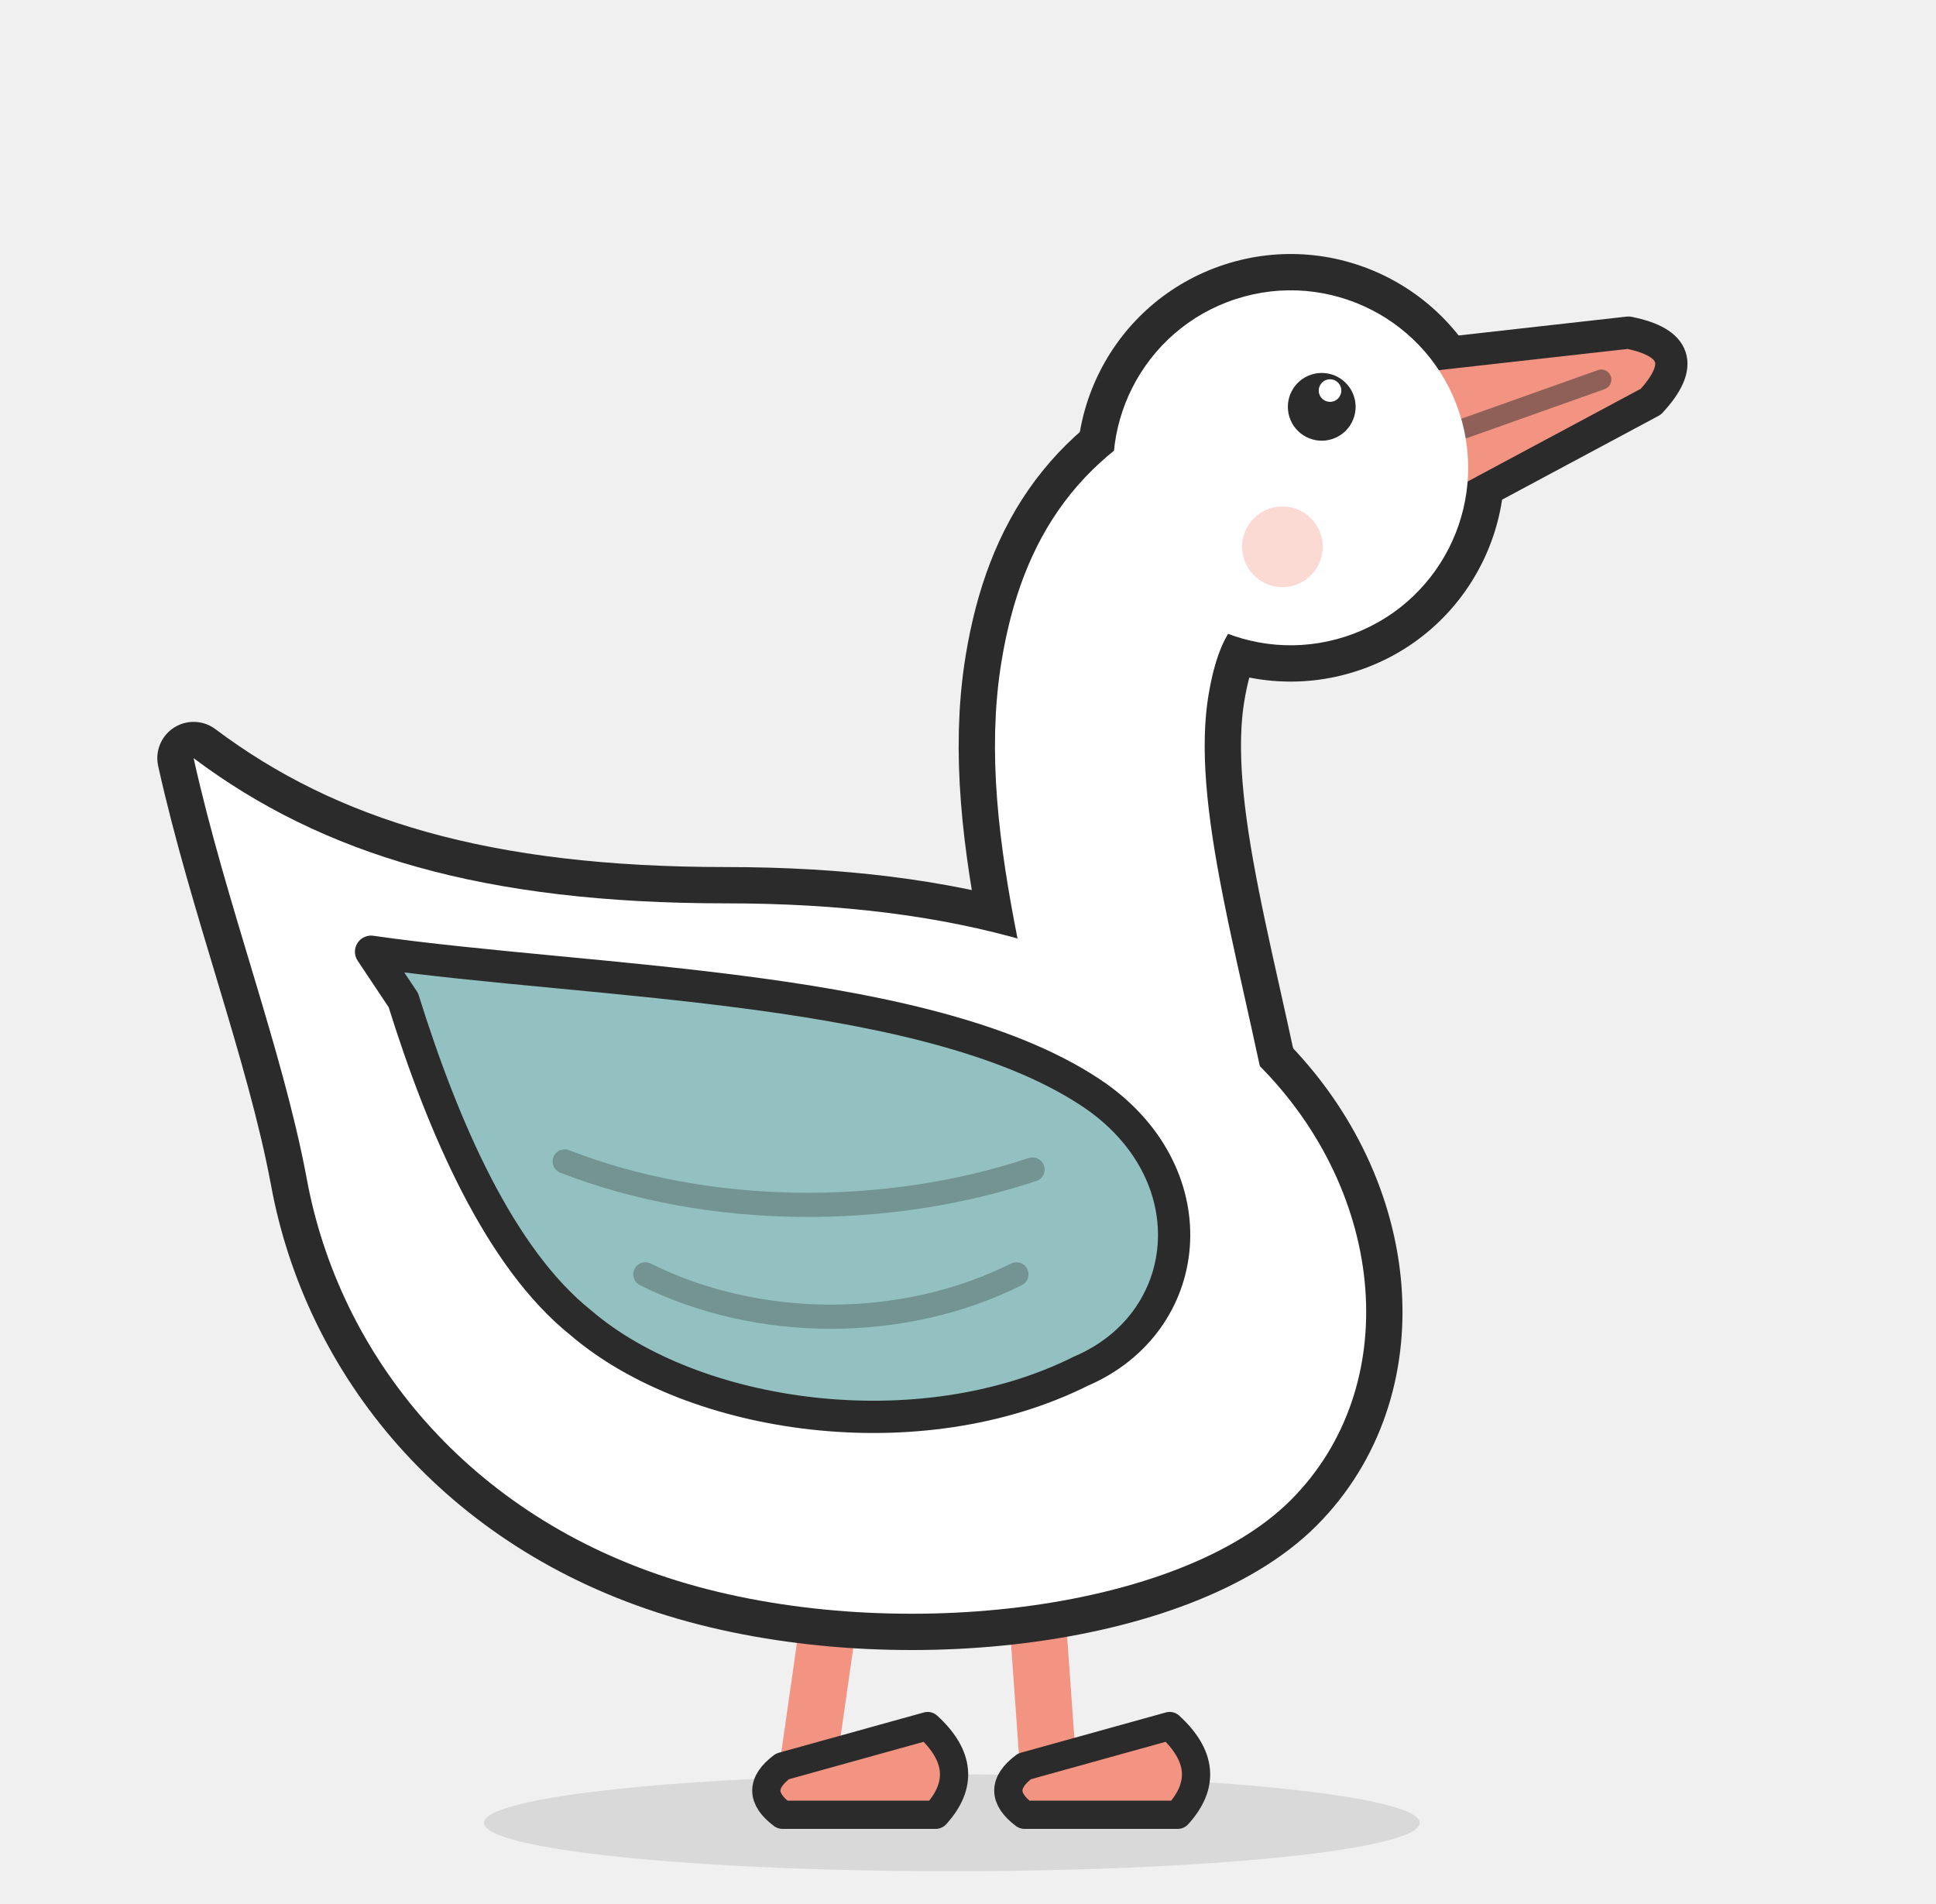
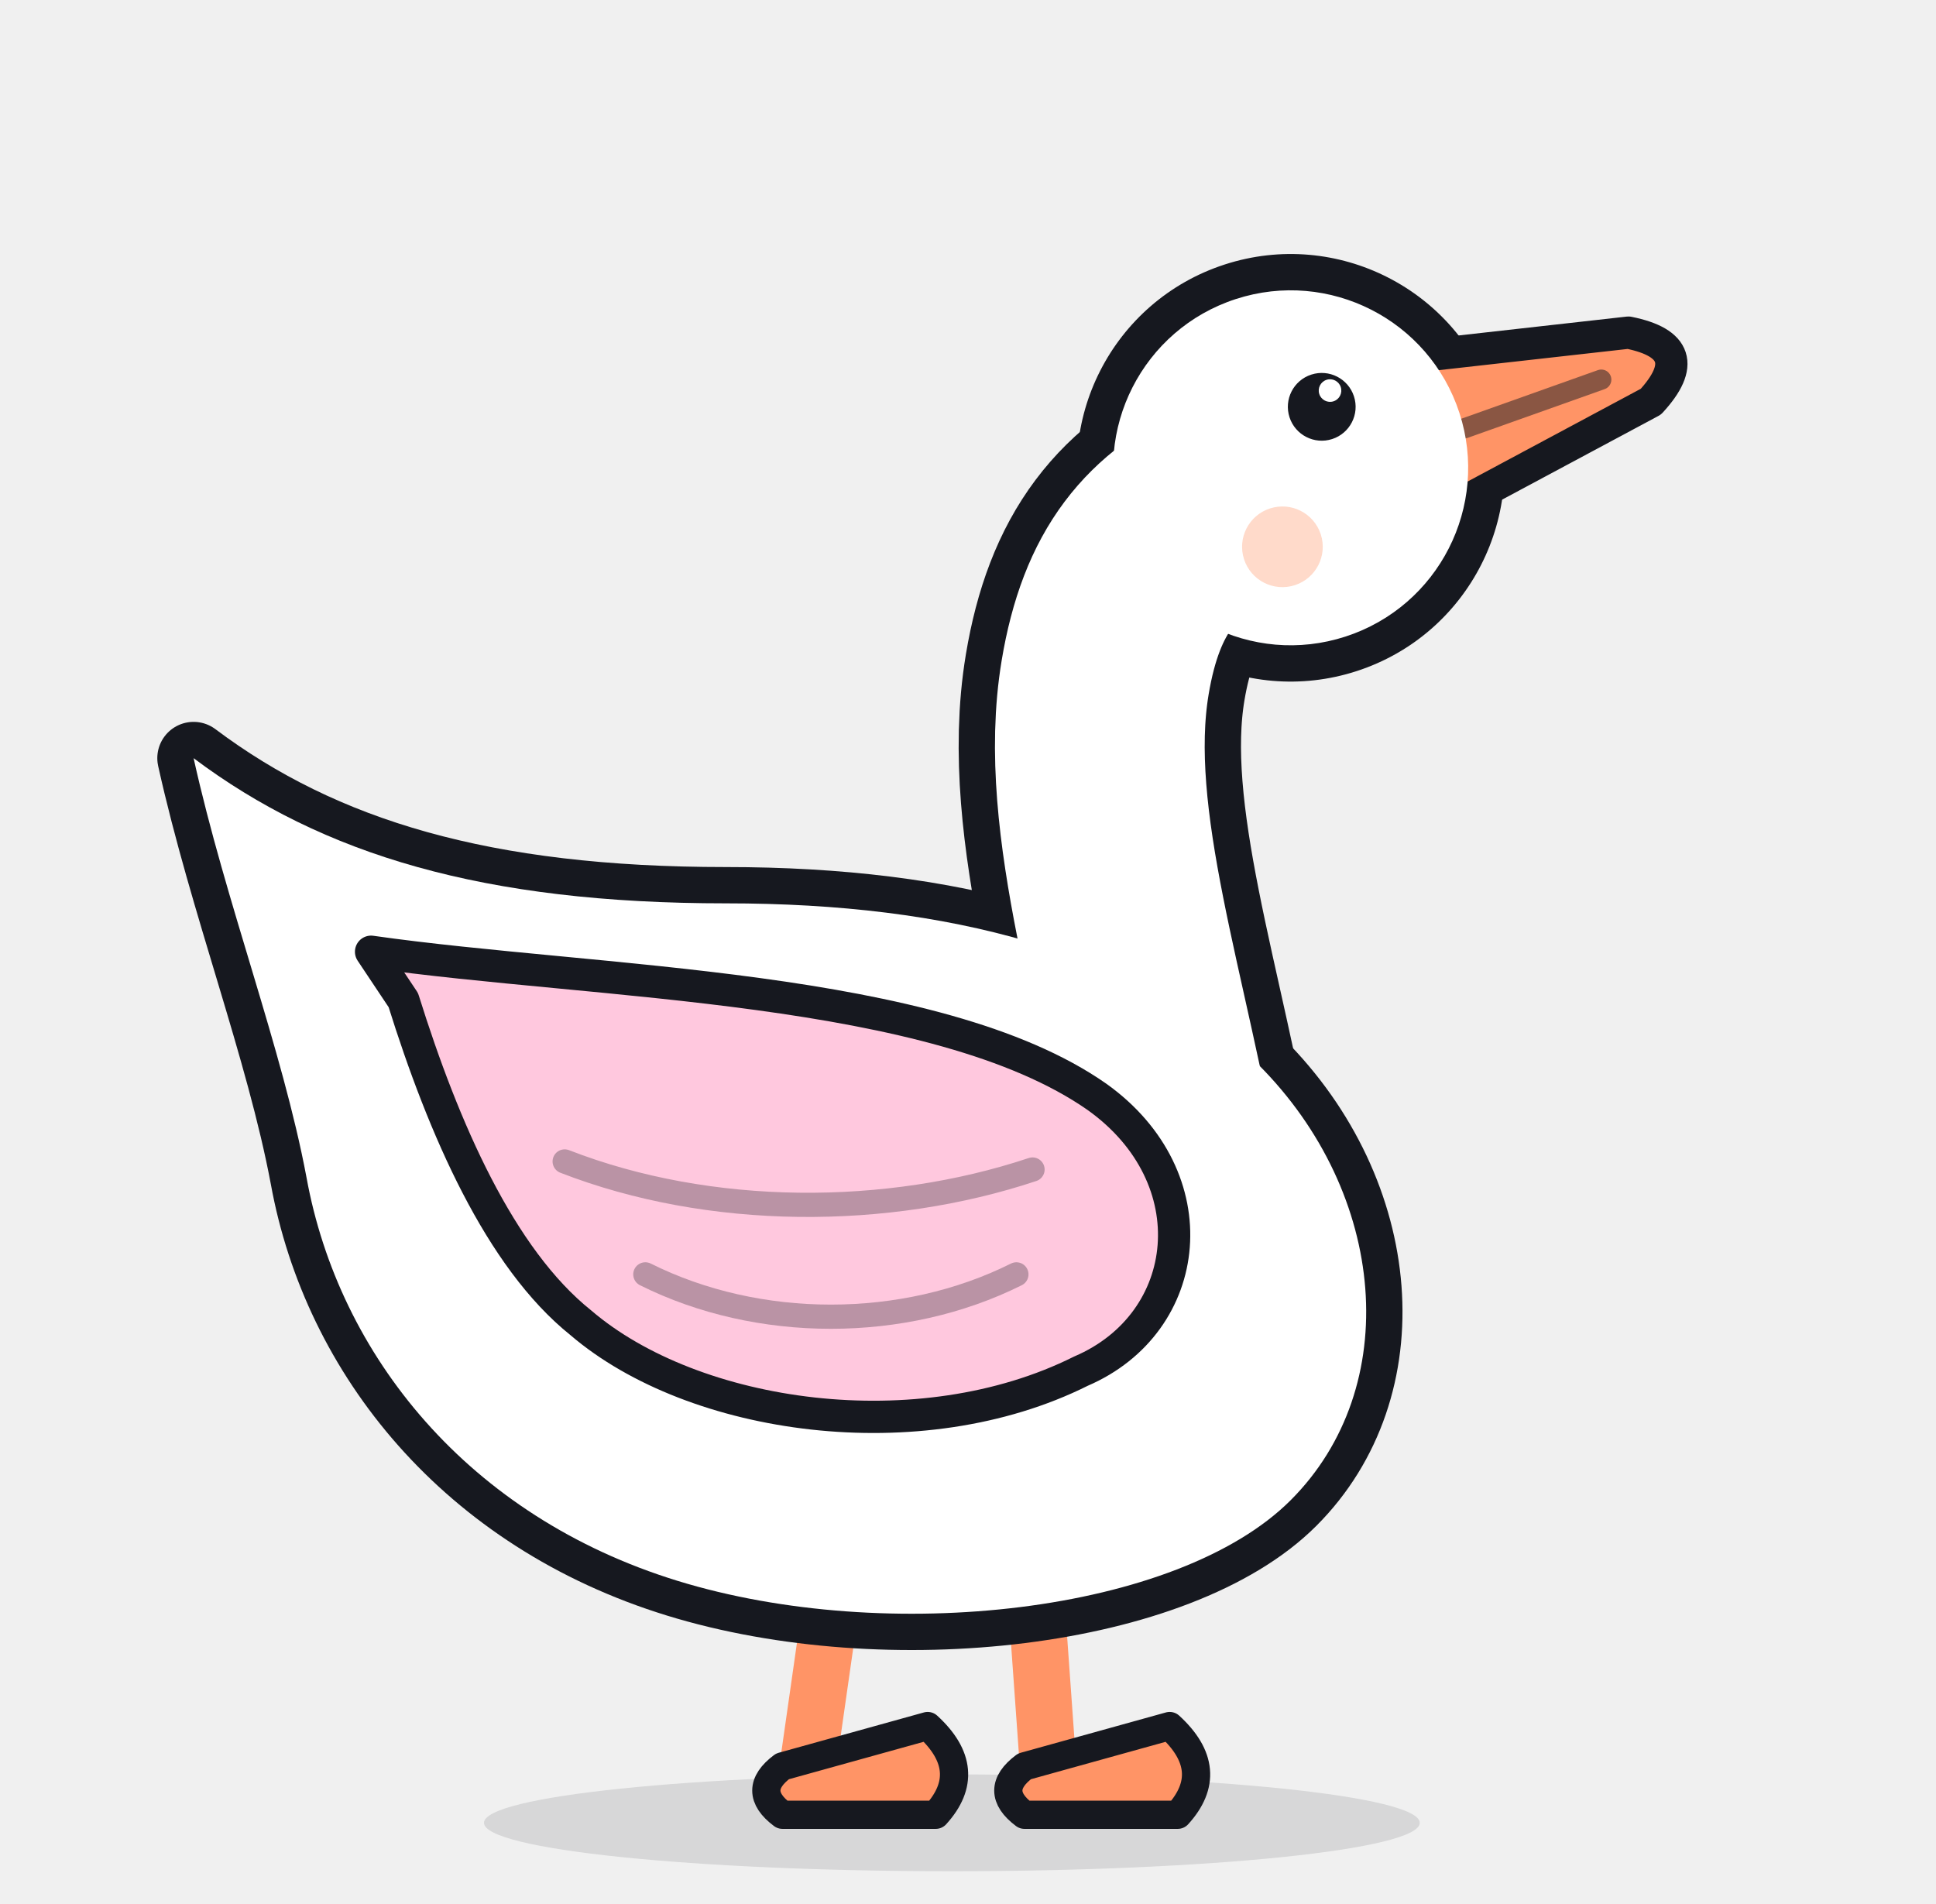
<svg xmlns="http://www.w3.org/2000/svg" width="480" height="472" class="gans" viewBox="0 -8 240 236" role="img" aria-label="Gans, tilt">
  <g>
-     <ellipse cx="118" cy="218" rx="58" ry="6" fill="#2b2b2b" opacity=".12" />
+     <ellipse cx="118" cy="218" rx="58" ry="6" fill="#16181f" opacity=".12" />
    <g class="gans-legs">
-       <path d="M104 184 L100 212" stroke="#f39483" stroke-width="7" stroke-linecap="round" />
-       <path d="M97 211 L115 206 Q121 211.5 116 217 L97 217 Q93 214 97 211 Z" fill="#f39483" stroke="#2b2b2b" stroke-width="3.5" stroke-linejoin="round" />
-       <path d="M128 184 L130 212" stroke="#f39483" stroke-width="7" stroke-linecap="round" />
-       <path d="M127 211 L145 206 Q151 211.5 146 217 L127 217 Q123 214 127 211 Z" fill="#f39483" stroke="#2b2b2b" stroke-width="3.5" stroke-linejoin="round" />
+       <path d="M104 184 L100 212" stroke="#ff9466" stroke-width="7" stroke-linecap="round" />
+       <path d="M97 211 L115 206 Q121 211.5 116 217 L97 217 Q93 214 97 211 Z" fill="#ff9466" stroke="#16181f" stroke-width="3.5" stroke-linejoin="round" />
+       <path d="M128 184 L130 212" stroke="#ff9466" stroke-width="7" stroke-linecap="round" />
+       <path d="M127 211 L145 206 Q151 211.5 146 217 L127 217 Q123 214 127 211 Z" fill="#ff9466" stroke="#16181f" stroke-width="3.5" stroke-linejoin="round" />
    </g>
    <g class="gans-body">
-       <path d="M24 86 C40 98 60 104 90 104 C118 104 140 110 156 124 C172 140 174 164 160 178 C146 192 110 196 84 188 C58 180 42 160 38 138 C35 122 28 104 24 86 Z" fill="#2b2b2b" stroke="#2b2b2b" stroke-width="9" stroke-linejoin="round" />
-       <path d="M146 140 C142 116 134 94 137 76 C139 64 144 58 153 54" fill="none" stroke="#2b2b2b" stroke-width="35" stroke-linecap="round" />
+       <path d="M24 86 C40 98 60 104 90 104 C118 104 140 110 156 124 C172 140 174 164 160 178 C146 192 110 196 84 188 C58 180 42 160 38 138 C35 122 28 104 24 86 Z" fill="#16181f" stroke="#16181f" stroke-width="9" stroke-linejoin="round" />
+       <path d="M146 140 C142 116 134 94 137 76 C139 64 144 58 153 54" fill="none" stroke="#16181f" stroke-width="35" stroke-linecap="round" />
      <g class="gans-head" transform="rotate(-18 160 50)">
-         <circle cx="160" cy="50" r="26.5" fill="#2b2b2b" />
+         <circle cx="160" cy="50" r="26.5" fill="#16181f" />
      </g>
      <path d="M24 86 C40 98 60 104 90 104 C118 104 140 110 156 124 C172 140 174 164 160 178 C146 192 110 196 84 188 C58 180 42 160 38 138 C35 122 28 104 24 86 Z" fill="#ffffff" />
      <path d="M146 140 C142 116 134 94 137 76 C139 64 144 58 153 54" fill="none" stroke="#ffffff" stroke-width="26" stroke-linecap="round" />
      <g class="gans-head" transform="rotate(-18 160 50)">
        <g class="gans-beak">
-           <path d="M166 39 L205 47 Q213 51.5 205 56 L166 63 Z" fill="#f39483" stroke="#2b2b2b" stroke-width="4" stroke-linejoin="round" />
-           <path d="M182 52 L200 51.5" stroke="#2b2b2b" stroke-width="2.5" stroke-linecap="round" opacity=".5" />
+           <path d="M166 39 L205 47 Q213 51.5 205 56 L166 63 Z" fill="#ff9466" stroke="#16181f" stroke-width="4" stroke-linejoin="round" />
+           <path d="M182 52 L200 51.5" stroke="#16181f" stroke-width="2.5" stroke-linecap="round" opacity=".5" />
        </g>
        <circle cx="160" cy="50" r="22" fill="#ffffff" />
        <g class="gans-eye">
-           <circle cx="166" cy="44" r="4.2" fill="#2b2b2b" />
+           <circle cx="166" cy="44" r="4.2" fill="#16181f" />
          <circle cx="167.6" cy="42.4" r="1.4" fill="#ffffff" />
        </g>
-         <circle cx="156" cy="59" r="5" fill="#f39483" opacity=".35" />
+         <circle cx="156" cy="59" r="5" fill="#ff9466" opacity=".35" />
      </g>
-       <path d="M46 110 C74 114 116 114 136 128 C150 138 148 156 134 162 C114 172 86 168 72 156 C62 148 55 132 50 116 Z" fill="#93c1c1" stroke="#2b2b2b" stroke-width="4" stroke-linejoin="round" />
-       <path d="M80 150 C94 157 112 157 126 150 M70 136 C88 143 110 143 128 137" fill="none" stroke="#2b2b2b" stroke-width="3" stroke-linecap="round" opacity=".3" />
+       <path d="M46 110 C74 114 116 114 136 128 C150 138 148 156 134 162 C114 172 86 168 72 156 C62 148 55 132 50 116 Z" fill="#ffc8de" stroke="#16181f" stroke-width="4" stroke-linejoin="round" />
+       <path d="M80 150 C94 157 112 157 126 150 M70 136 C88 143 110 143 128 137" fill="none" stroke="#16181f" stroke-width="3" stroke-linecap="round" opacity=".3" />
    </g>
  </g>
</svg>
